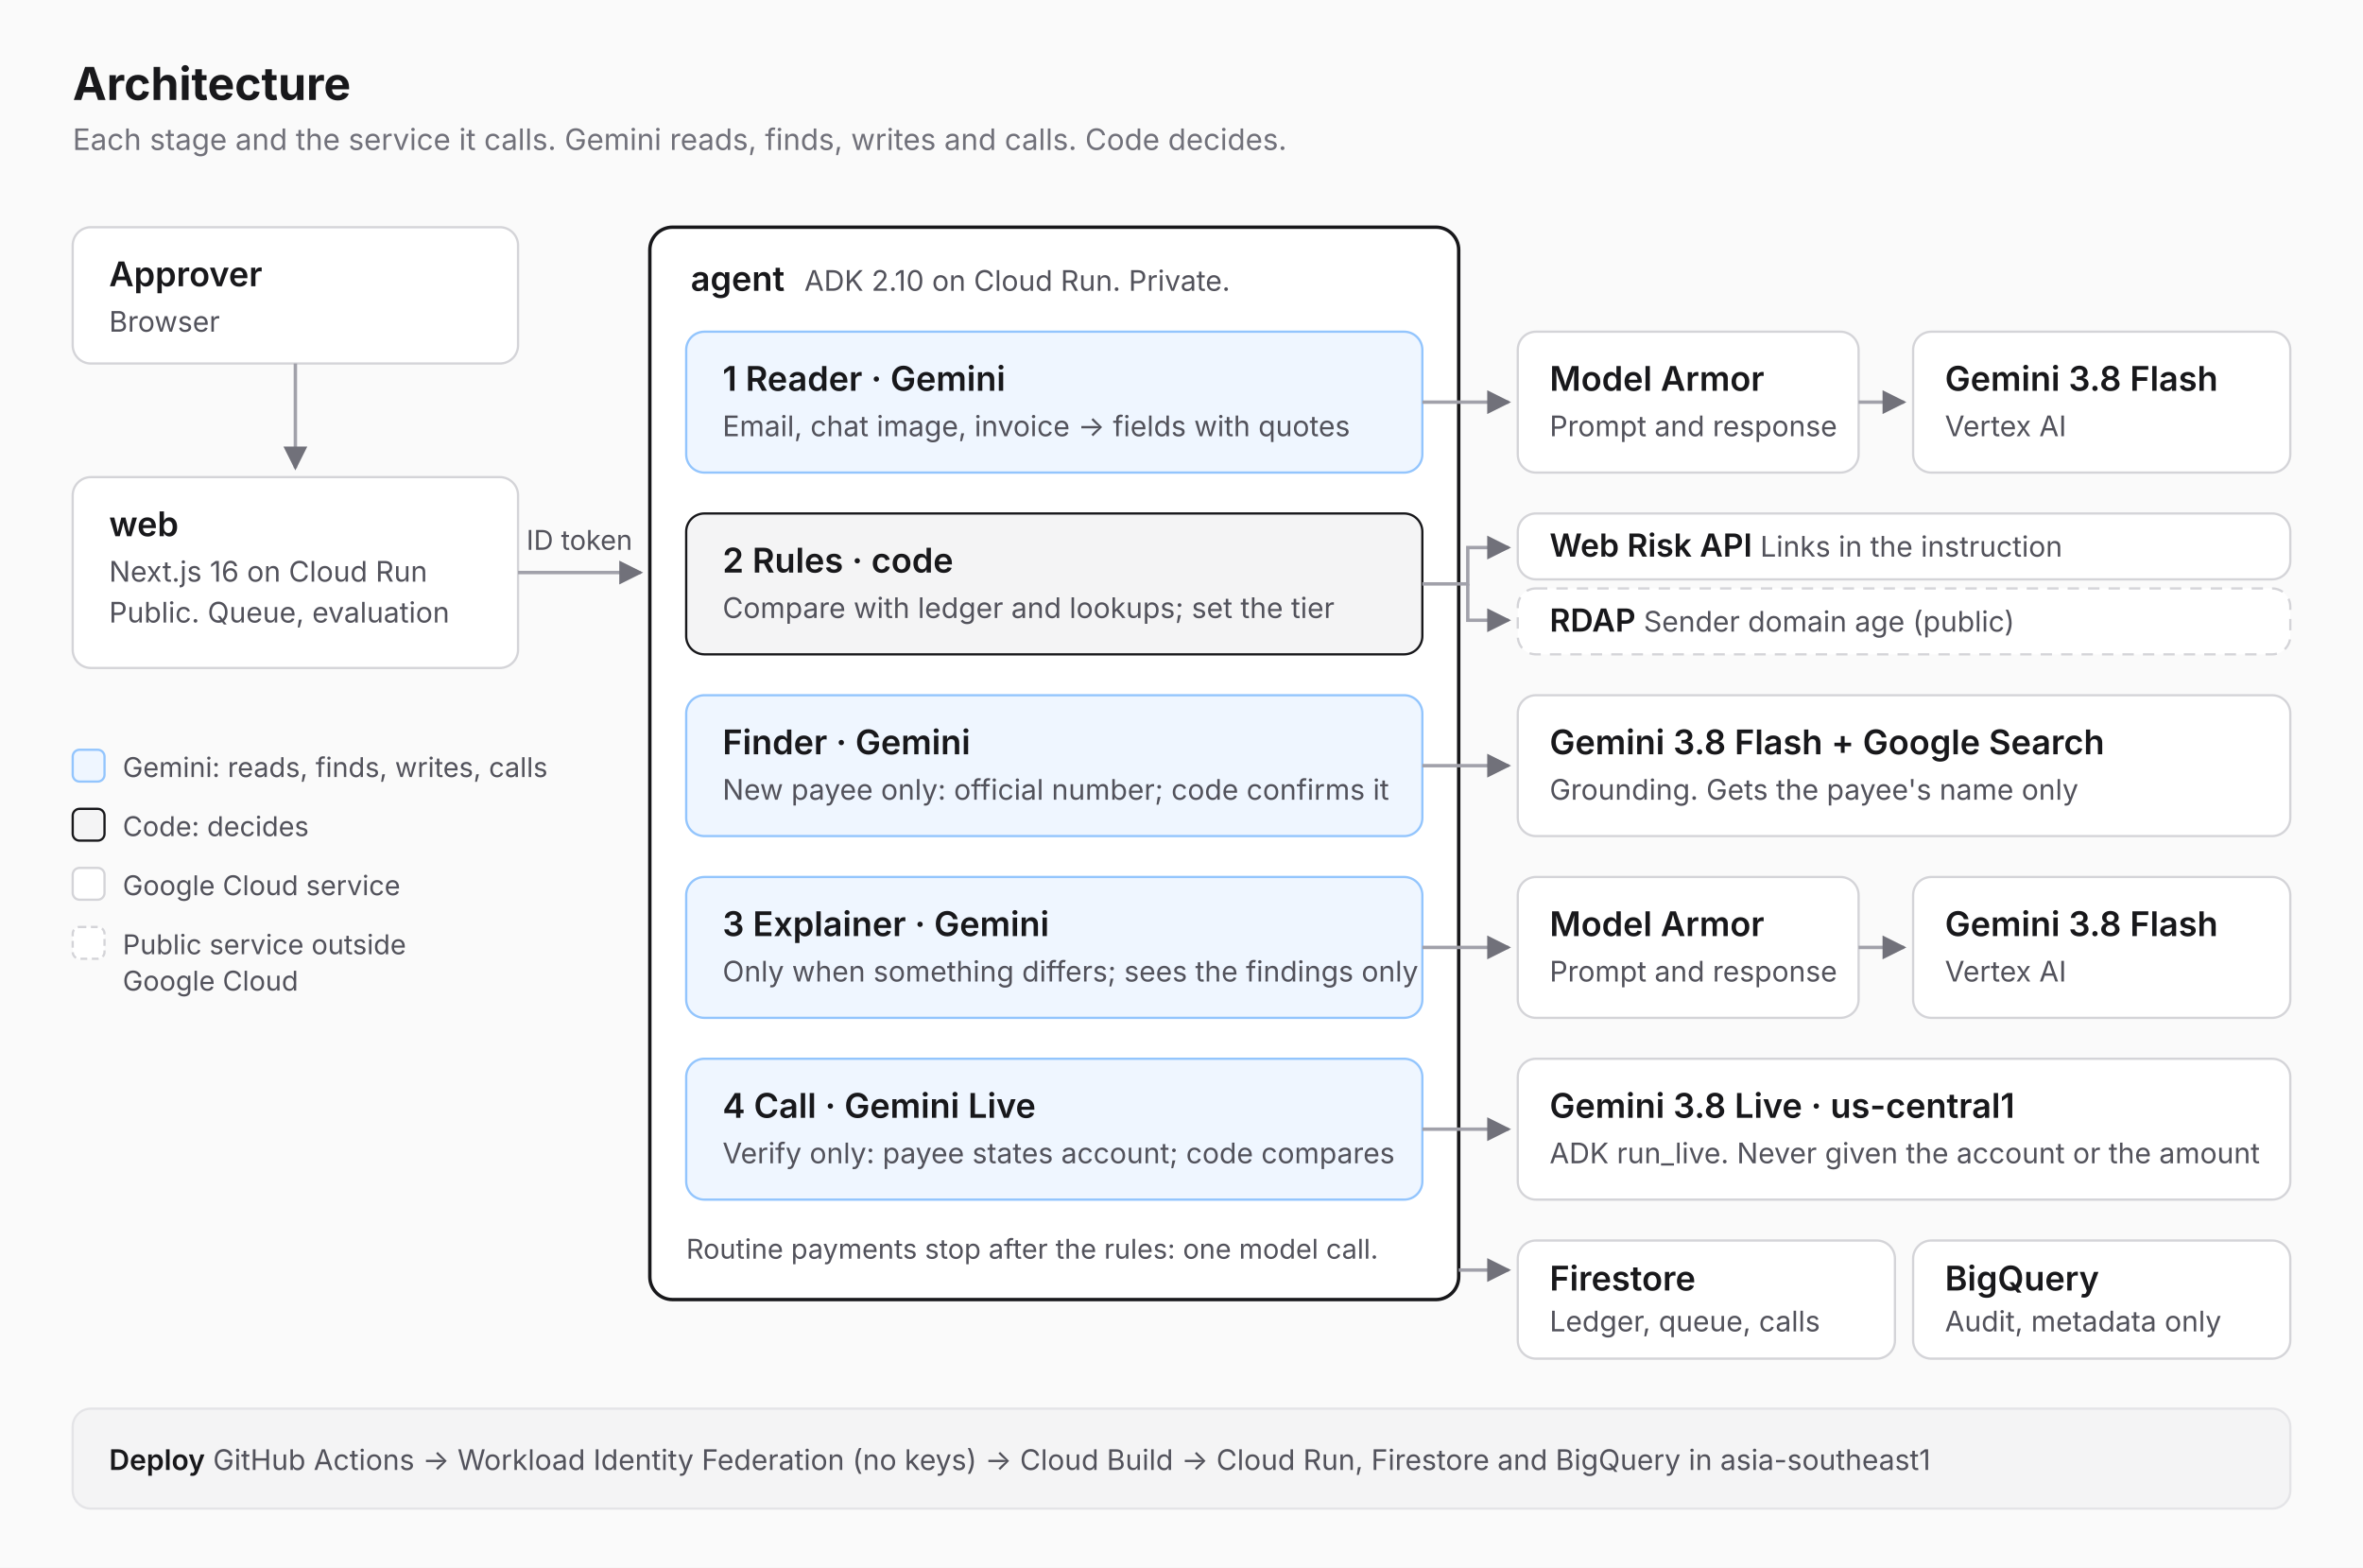
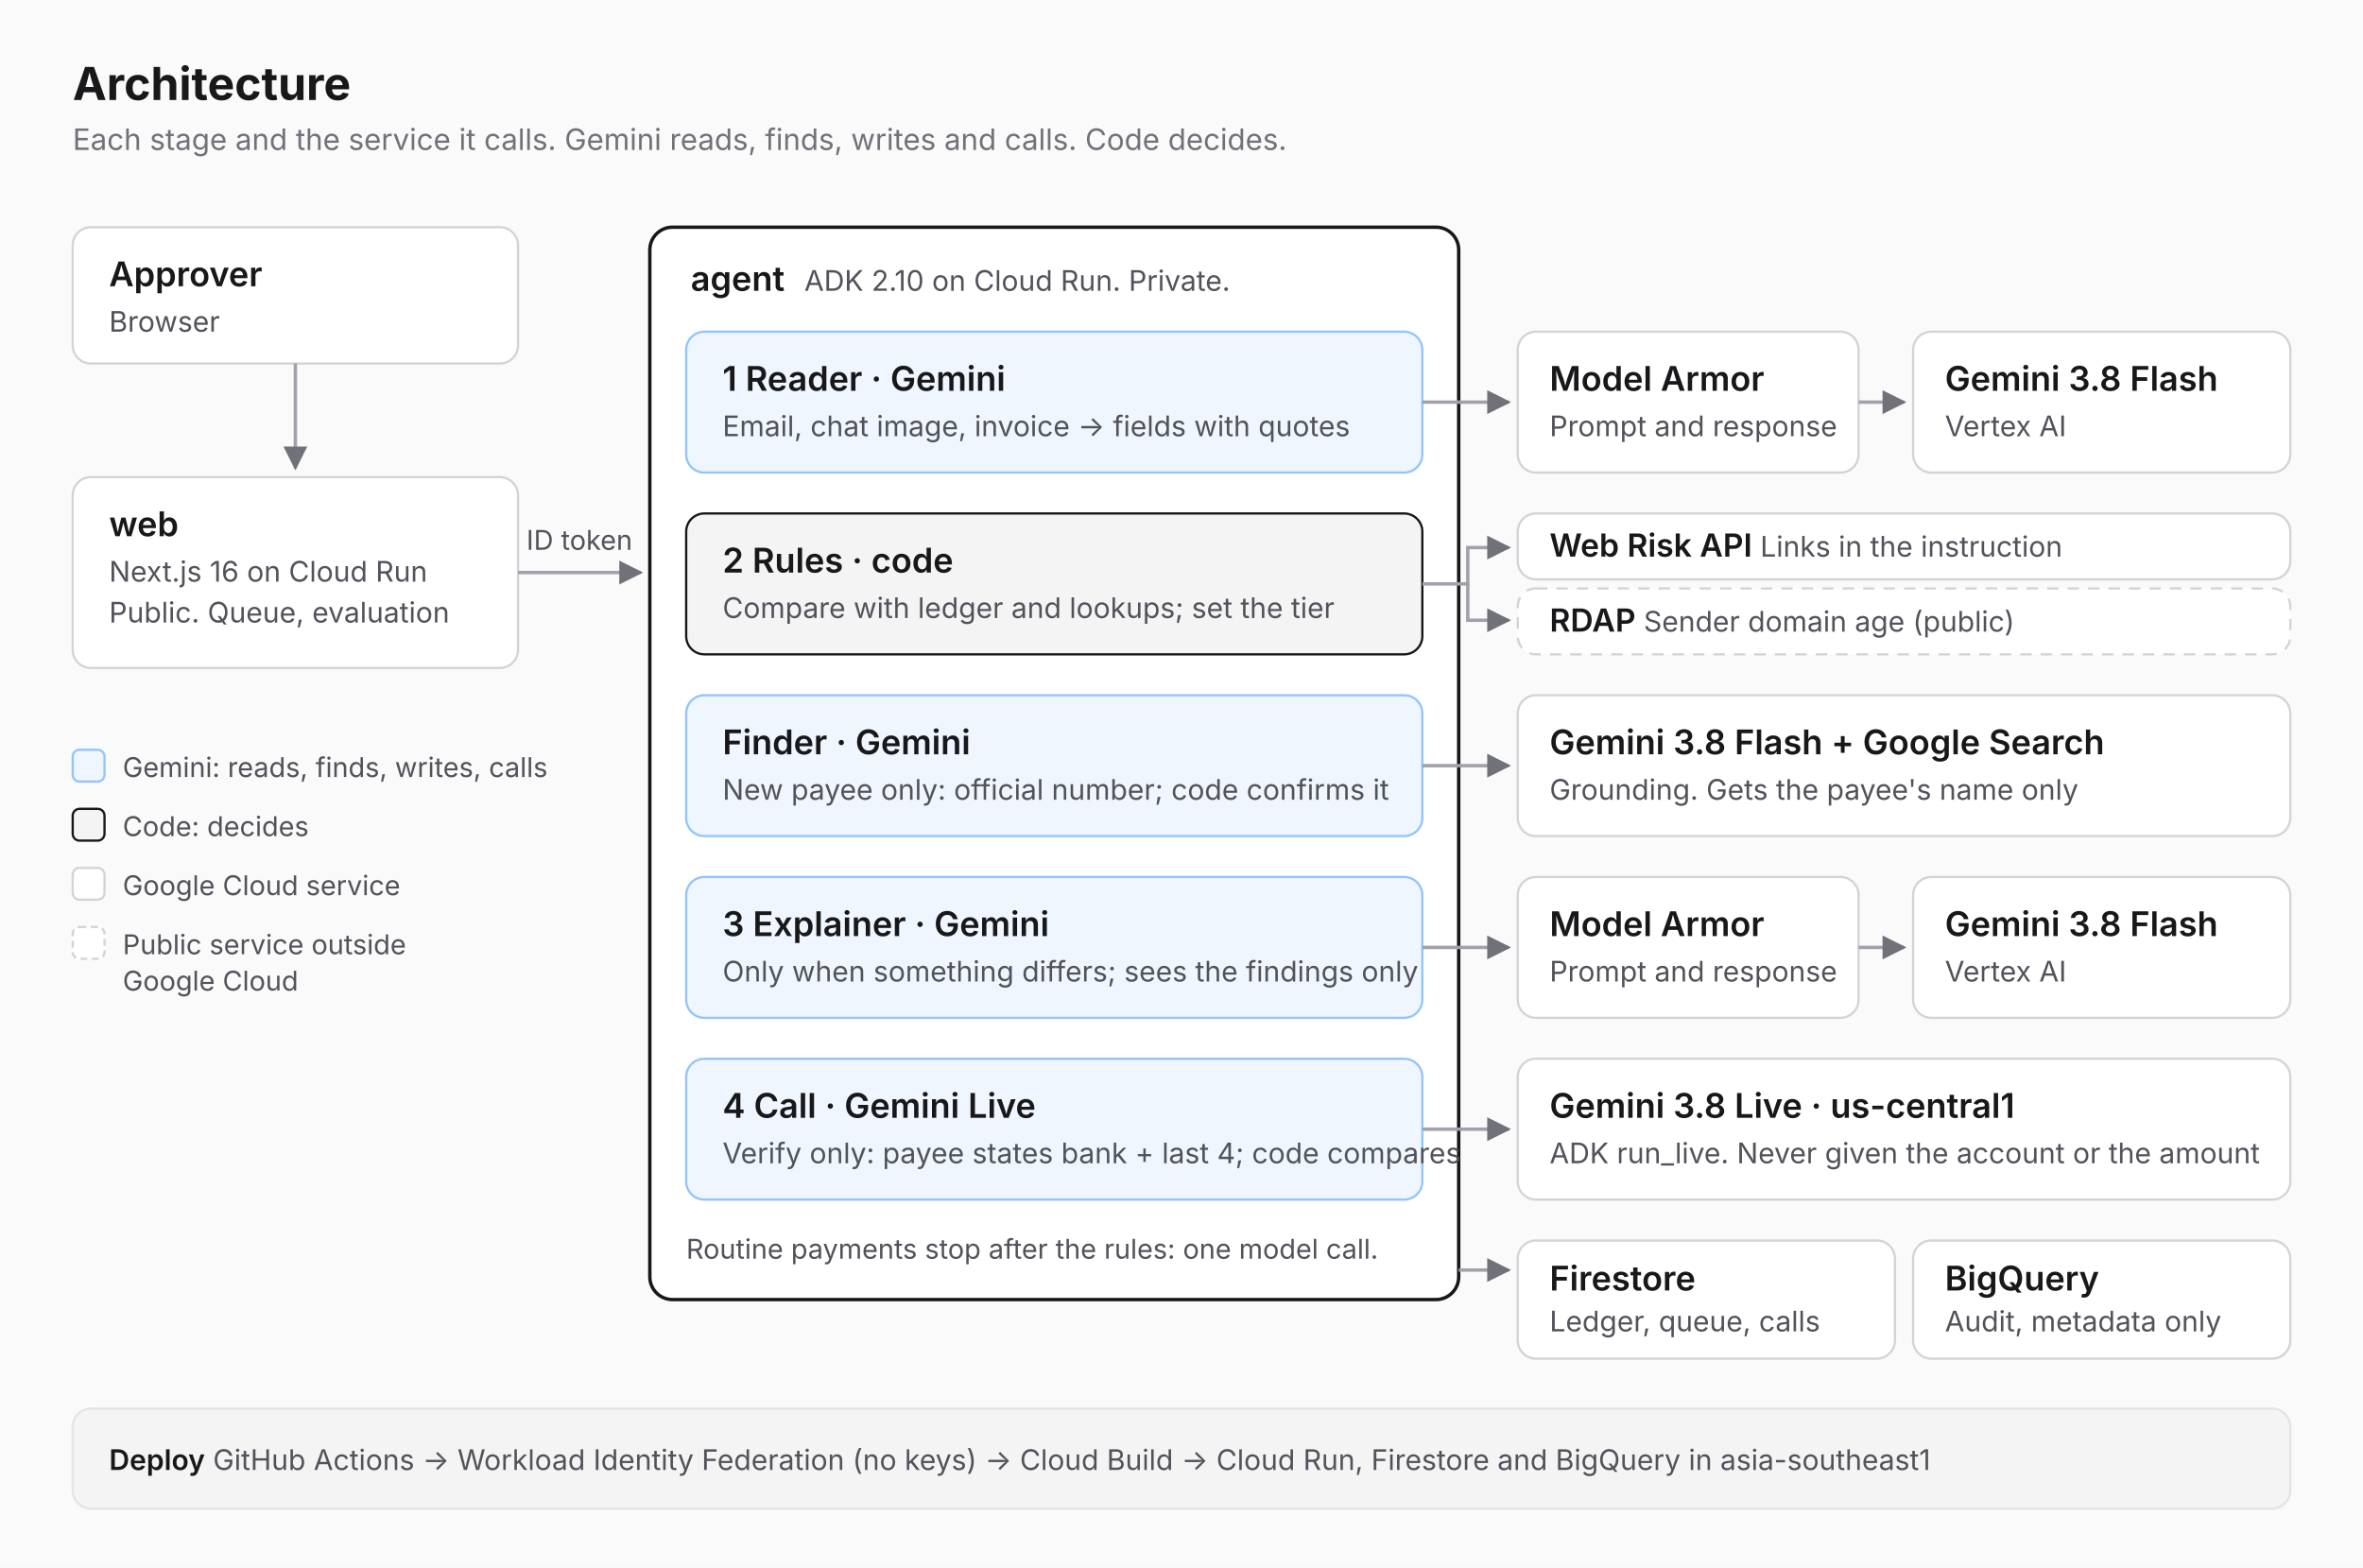
<svg xmlns="http://www.w3.org/2000/svg" width="1040" height="690" viewBox="0 0 1040 690" font-family="Inter, 'Segoe UI', Helvetica, Arial, sans-serif">
  <defs>
    <marker id="a" viewBox="0 0 10 10" refX="9" refY="5" markerWidth="7" markerHeight="7" orient="auto-start-reverse">
      <path d="M0 0L10 5L0 10z" fill="#71717a" />
    </marker>
  </defs>
  <style>
    .t { font-size: 15px; font-weight: 600; fill: #18181b; }
    .s { font-size: 12.5px; fill: #52525b; }
    .h { font-size: 20px; font-weight: 700; fill: #18181b; }
    .m { font-size: 13px; fill: #71717a; }
    .l { font-size: 12px; fill: #52525b; }
    .line { stroke: #a1a1aa; stroke-width: 1.5; fill: none; }
  </style>
  <rect width="1040" height="690" fill="#fafafa" />
  <text x="32" y="44" class="h">Architecture</text>
  <text x="32" y="66" class="m">Each stage and the service it calls. Gemini reads, finds, writes and calls. Code decides.</text>
  <rect x="32" y="100" width="196" height="60" rx="8" fill="#fff" stroke="#d4d4d8" />
  <text x="48" y="126" class="t">Approver</text>
  <text x="48" y="146" class="s">Browser</text>
  <line x1="130" y1="160" x2="130" y2="206" class="line" marker-end="url(#a)" />
  <rect x="32" y="210" width="196" height="84" rx="8" fill="#fff" stroke="#d4d4d8" />
  <text x="48" y="236" class="t">web</text>
  <text x="48" y="256" class="s">Next.js 16 on Cloud Run</text>
  <text x="48" y="274" class="s">Public. Queue, evaluation</text>
  <line x1="228" y1="252" x2="282" y2="252" class="line" marker-end="url(#a)" />
  <text x="255" y="242" class="l" text-anchor="middle">ID token</text>
  <rect x="286" y="100" width="356" height="472" rx="10" fill="#fff" stroke="#18181b" stroke-width="1.5" />
  <text x="304" y="128" class="t">agent</text>
  <text x="354" y="128" class="s">ADK 2.10 on Cloud Run. Private.</text>
  <rect x="302" y="146" width="324" height="62" rx="8" fill="#eff6ff" stroke="#93c5fd" />
  <text x="318" y="172" class="t" fill="#1d4ed8">1  Reader · Gemini</text>
  <text x="318" y="192" class="s">Email, chat image, invoice → fields with quotes</text>
  <rect x="302" y="226" width="324" height="62" rx="8" fill="#f4f4f5" stroke="#18181b" />
  <text x="318" y="252" class="t">2  Rules · code</text>
  <text x="318" y="272" class="s">Compare with ledger and lookups; set the tier</text>
  <rect x="302" y="306" width="324" height="62" rx="8" fill="#eff6ff" stroke="#93c5fd" />
  <text x="318" y="332" class="t" fill="#1d4ed8">Finder · Gemini</text>
  <text x="318" y="352" class="s">New payee only: official number; code confirms it</text>
  <rect x="302" y="386" width="324" height="62" rx="8" fill="#eff6ff" stroke="#93c5fd" />
  <text x="318" y="412" class="t" fill="#1d4ed8">3  Explainer · Gemini</text>
  <text x="318" y="432" class="s">Only when something differs; sees the findings only</text>
  <rect x="302" y="466" width="324" height="62" rx="8" fill="#eff6ff" stroke="#93c5fd" />
  <text x="318" y="492" class="t" fill="#1d4ed8">4  Call · Gemini Live</text>
-   <text x="318" y="512" class="s">Verify only: payee states account; code compares</text>
+   <text x="318" y="512" class="s">Verify only: payee states bank + last 4; code compares</text>
  <text x="302" y="554" class="l">Routine payments stop after the rules: one model call.</text>
  <line x1="626" y1="177" x2="664" y2="177" class="line" marker-end="url(#a)" />
  <rect x="668" y="146" width="150" height="62" rx="8" fill="#fff" stroke="#d4d4d8" />
  <text x="682" y="172" class="t">Model Armor</text>
  <text x="682" y="192" class="s">Prompt and response</text>
  <line x1="818" y1="177" x2="838" y2="177" class="line" marker-end="url(#a)" />
  <rect x="842" y="146" width="166" height="62" rx="8" fill="#fff" stroke="#d4d4d8" />
  <text x="856" y="172" class="t">Gemini 3.8 Flash</text>
  <text x="856" y="192" class="s">Vertex AI</text>
  <path d="M626 257H646V241H664" class="line" marker-end="url(#a)" />
  <path d="M646 257V273H664" class="line" marker-end="url(#a)" />
  <rect x="668" y="226" width="340" height="29" rx="8" fill="#fff" stroke="#d4d4d8" />
  <text x="682" y="245" class="s">
    <tspan font-weight="600" fill="#18181b" font-size="14">Web Risk API</tspan>   Links in the instruction</text>
  <rect x="668" y="259" width="340" height="29" rx="8" fill="#fff" stroke="#d4d4d8" stroke-dasharray="5 4" />
  <text x="682" y="278" class="s">
    <tspan font-weight="600" fill="#18181b" font-size="14">RDAP</tspan>   Sender domain age (public)</text>
  <line x1="626" y1="337" x2="664" y2="337" class="line" marker-end="url(#a)" />
  <rect x="668" y="306" width="340" height="62" rx="8" fill="#fff" stroke="#d4d4d8" />
  <text x="682" y="332" class="t">Gemini 3.8 Flash + Google Search</text>
  <text x="682" y="352" class="s">Grounding. Gets the payee's name only</text>
  <line x1="626" y1="417" x2="664" y2="417" class="line" marker-end="url(#a)" />
  <rect x="668" y="386" width="150" height="62" rx="8" fill="#fff" stroke="#d4d4d8" />
  <text x="682" y="412" class="t">Model Armor</text>
  <text x="682" y="432" class="s">Prompt and response</text>
  <line x1="818" y1="417" x2="838" y2="417" class="line" marker-end="url(#a)" />
  <rect x="842" y="386" width="166" height="62" rx="8" fill="#fff" stroke="#d4d4d8" />
  <text x="856" y="412" class="t">Gemini 3.8 Flash</text>
  <text x="856" y="432" class="s">Vertex AI</text>
  <line x1="626" y1="497" x2="664" y2="497" class="line" marker-end="url(#a)" />
  <rect x="668" y="466" width="340" height="62" rx="8" fill="#fff" stroke="#d4d4d8" />
  <text x="682" y="492" class="t">Gemini 3.8 Live · us-central1</text>
  <text x="682" y="512" class="s">ADK run_live. Never given the account or the amount</text>
  <path d="M642 559H664" class="line" marker-end="url(#a)" />
  <rect x="668" y="546" width="166" height="52" rx="8" fill="#fff" stroke="#d4d4d8" />
  <text x="682" y="568" class="t">Firestore</text>
  <text x="682" y="586" class="s">Ledger, queue, calls</text>
  <rect x="842" y="546" width="166" height="52" rx="8" fill="#fff" stroke="#d4d4d8" />
  <text x="856" y="568" class="t">BigQuery</text>
  <text x="856" y="586" class="s">Audit, metadata only</text>
  <rect x="32" y="620" width="976" height="44" rx="8" fill="#f4f4f5" stroke="#e4e4e7" />
  <text x="48" y="647" class="s">
    <tspan font-weight="600" fill="#18181b">Deploy</tspan>   GitHub Actions → Workload Identity Federation (no keys) → Cloud Build → Cloud Run, Firestore and BigQuery in asia-southeast1</text>
  <rect x="32" y="330" width="14" height="14" rx="3" fill="#eff6ff" stroke="#93c5fd" />
  <text x="54" y="342" class="l">Gemini: reads, finds, writes, calls</text>
  <rect x="32" y="356" width="14" height="14" rx="3" fill="#f4f4f5" stroke="#18181b" />
  <text x="54" y="368" class="l">Code: decides</text>
  <rect x="32" y="382" width="14" height="14" rx="3" fill="#fff" stroke="#d4d4d8" />
  <text x="54" y="394" class="l">Google Cloud service</text>
  <rect x="32" y="408" width="14" height="14" rx="3" fill="#fff" stroke="#d4d4d8" stroke-dasharray="3 2" />
  <text x="54" y="420" class="l">Public service outside</text>
  <text x="54" y="436" class="l">Google Cloud</text>
</svg>
